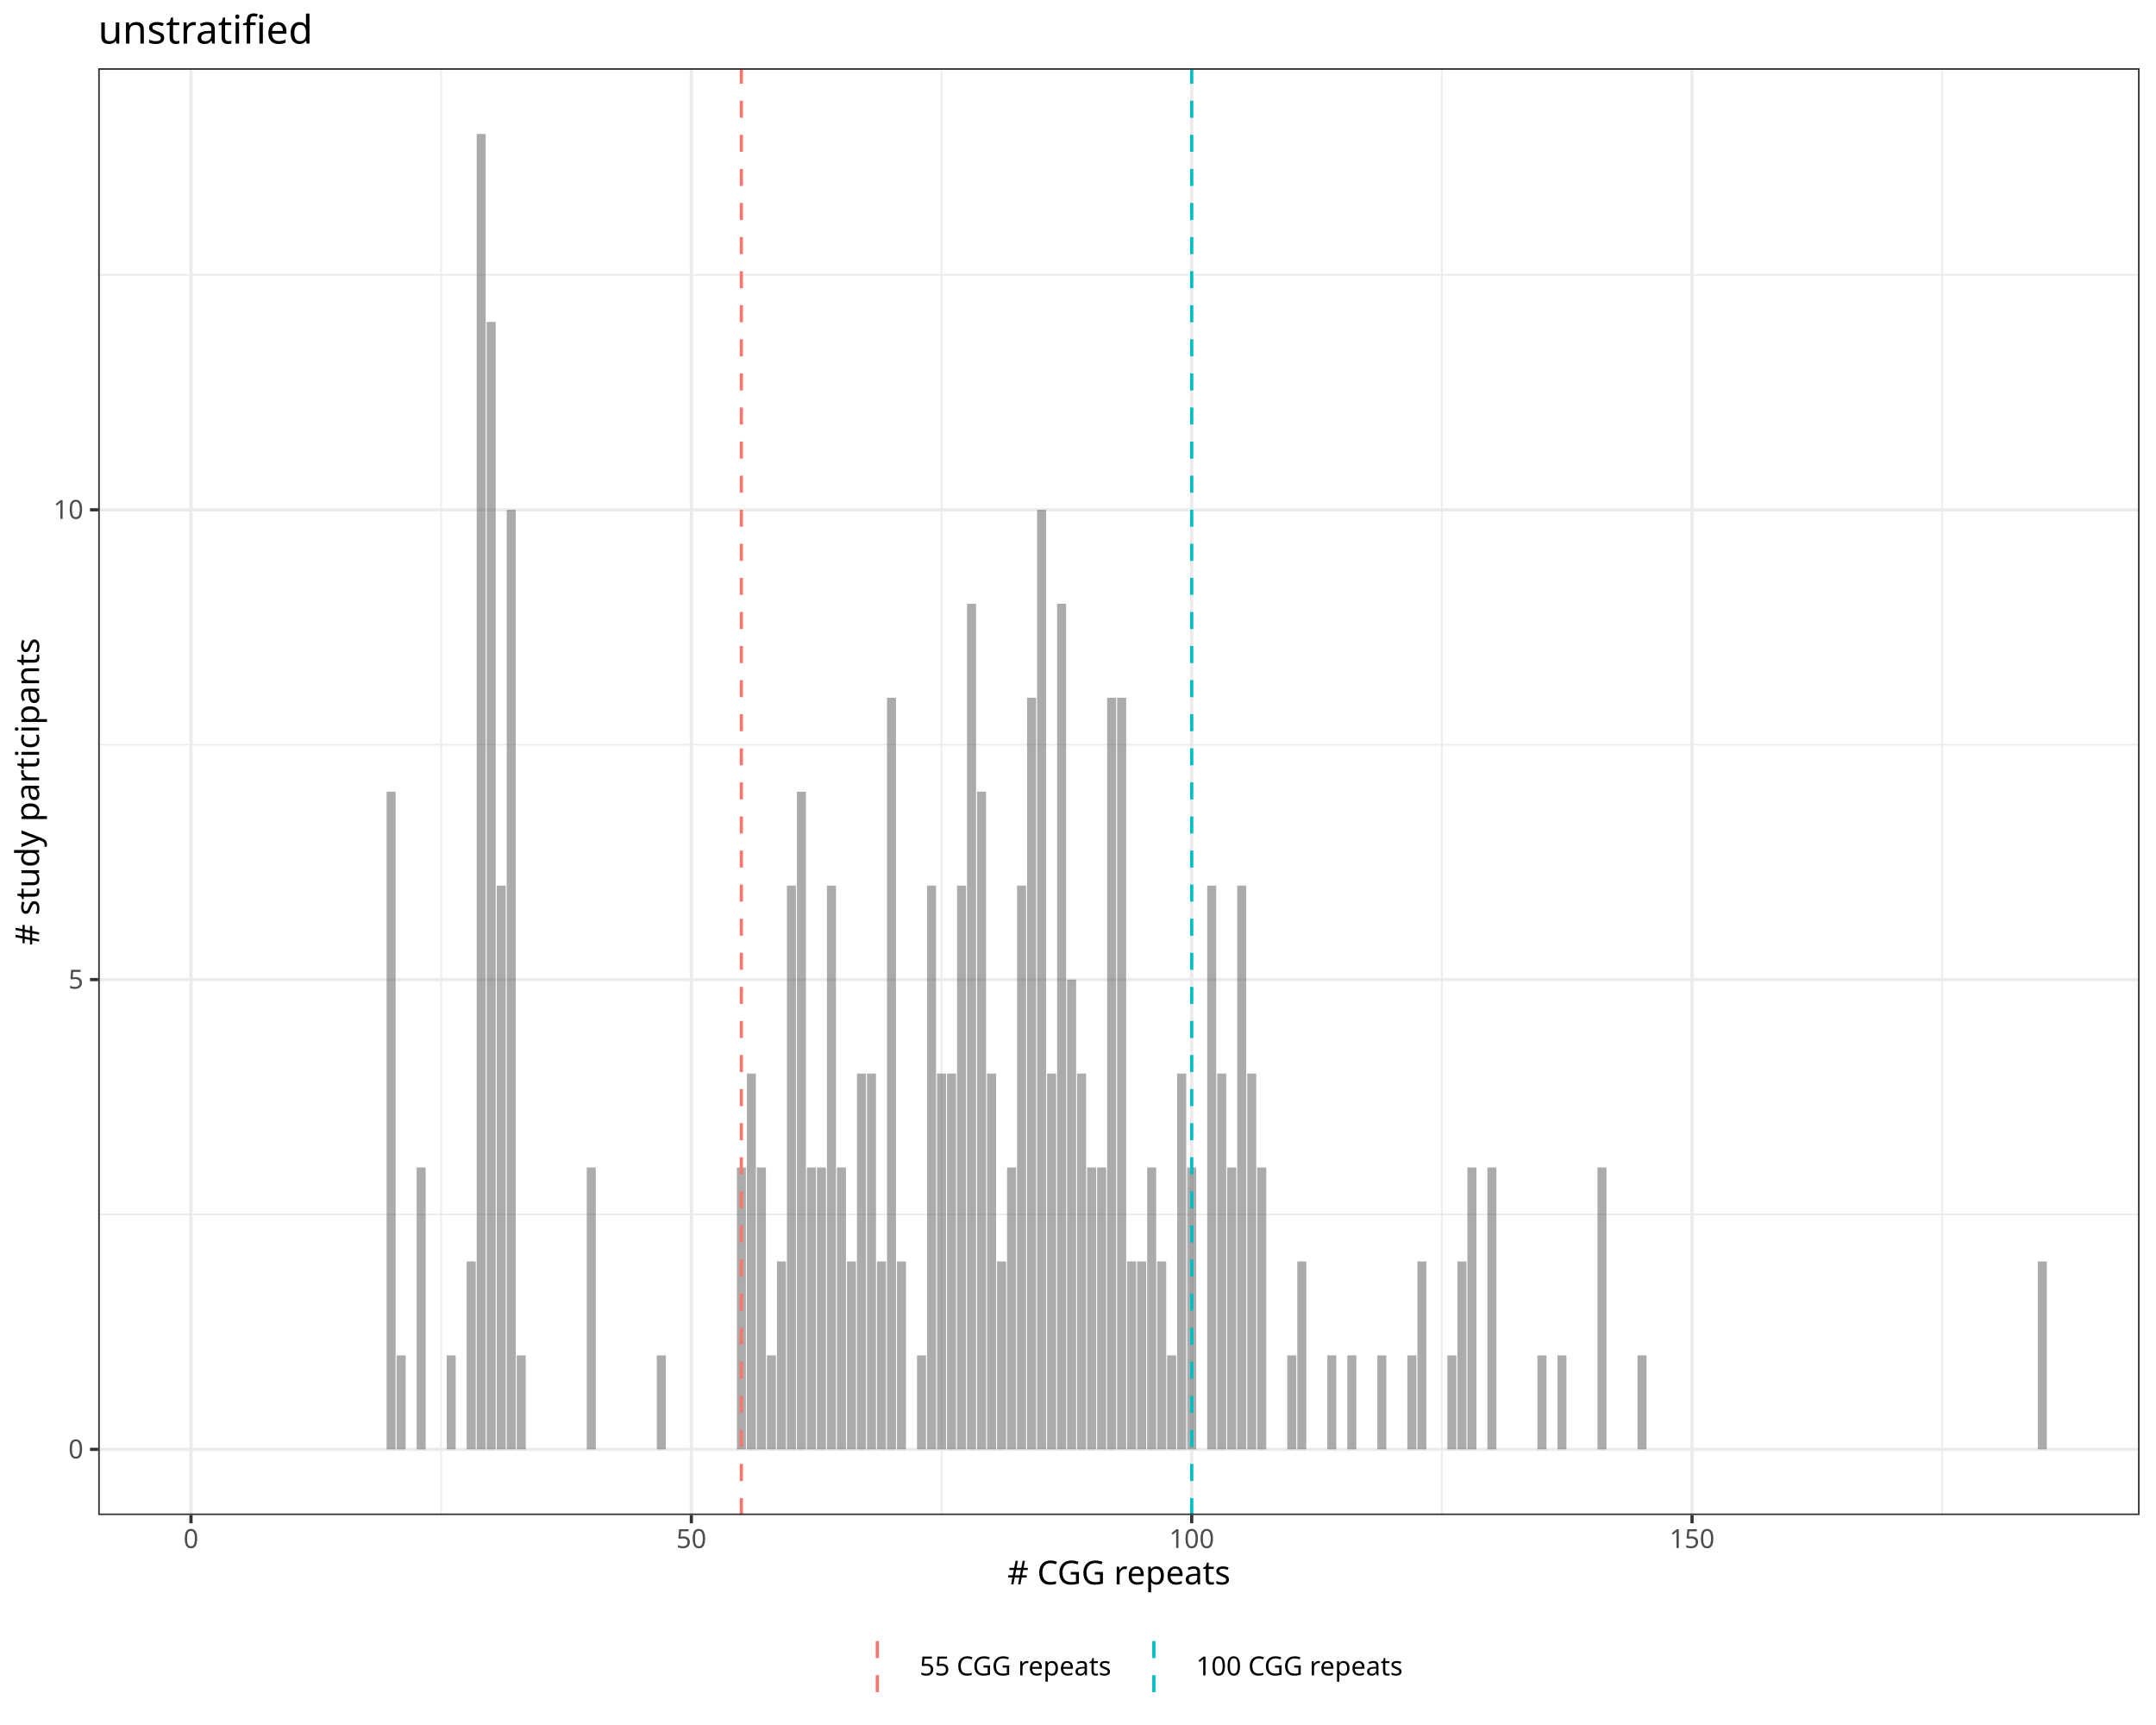
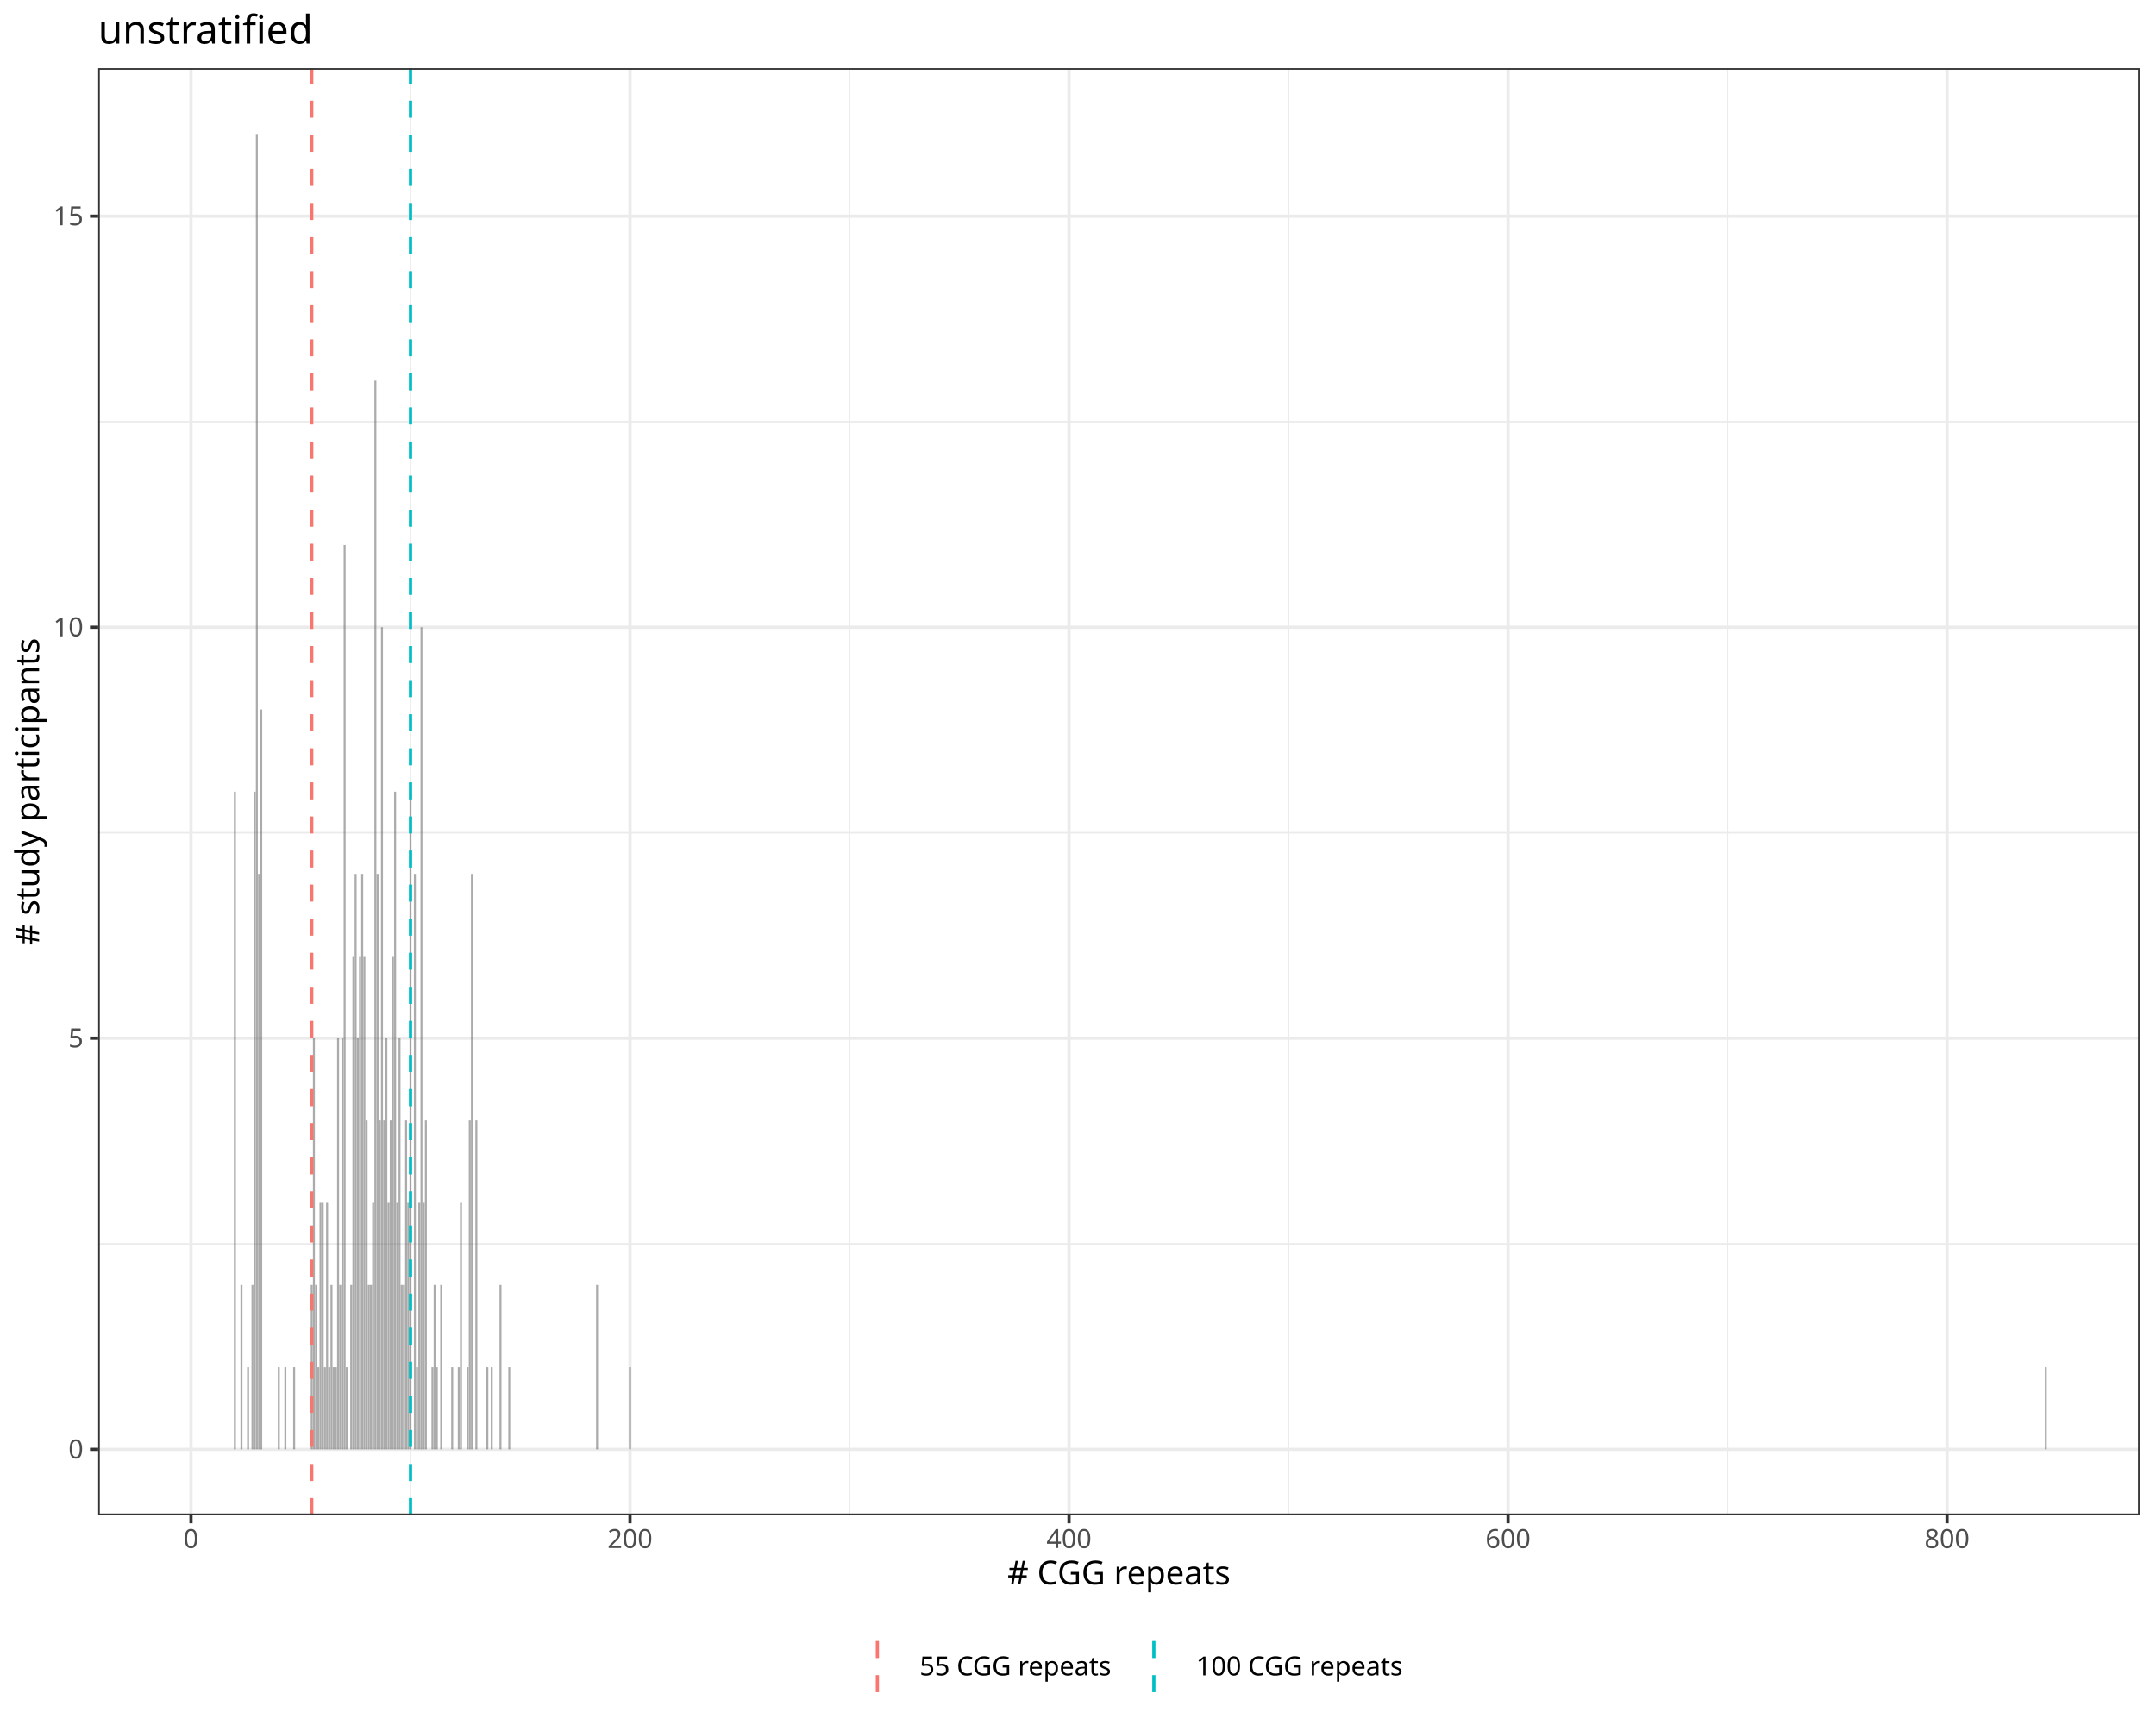
<svg xmlns="http://www.w3.org/2000/svg" class="svglite" data-engine-version="2.0" width="720.00pt" height="576.00pt" viewBox="0 0 720.00 576.00">
  <defs>
    <style type="text/css">
    .svglite line, .svglite polyline, .svglite polygon, .svglite path, .svglite rect, .svglite circle {
      fill: none;
      stroke: #000000;
      stroke-linecap: round;
      stroke-linejoin: round;
      stroke-miterlimit: 10.00;
    }
  </style>
  </defs>
  <rect width="100%" height="100%" style="stroke: none; fill: #FFFFFF;" />
  <defs>
    <clipPath id="cpMC4wMHw3MjAuMDB8MC4wMHw1NzYuMDA=">
      <rect x="0.00" y="0.00" width="720.00" height="576.00" />
    </clipPath>
  </defs>
  <g clip-path="url(#cpMC4wMHw3MjAuMDB8MC4wMHw1NzYuMDA=)">
    <rect x="0.00" y="0.00" width="720.00" height="576.00" style="stroke-width: 1.07; stroke: #FFFFFF; fill: #FFFFFF;" />
  </g>
  <defs>
    <clipPath id="cpMzIuNzl8NzE0LjUyfDIyLjc4fDUwNS45MQ==">
      <rect x="32.79" y="22.78" width="681.73" height="483.13" />
    </clipPath>
  </defs>
  <g clip-path="url(#cpMzIuNzl8NzE0LjUyfDIyLjc4fDUwNS45MQ==)">
    <rect x="32.79" y="22.78" width="681.73" height="483.13" style="stroke-width: 1.07; stroke: none; fill: #FFFFFF;" />
-     <polyline points="32.79,405.52 714.52,405.52 " style="stroke-width: 0.53; stroke: #EBEBEB; stroke-linecap: butt;" />
-     <polyline points="32.79,248.66 714.52,248.66 " style="stroke-width: 0.53; stroke: #EBEBEB; stroke-linecap: butt;" />
-     <polyline points="32.79,91.80 714.52,91.80 " style="stroke-width: 0.53; stroke: #EBEBEB; stroke-linecap: butt;" />
-     <polyline points="147.33,505.91 147.33,22.78 " style="stroke-width: 0.53; stroke: #EBEBEB; stroke-linecap: butt;" />
-     <polyline points="314.42,505.91 314.42,22.78 " style="stroke-width: 0.53; stroke: #EBEBEB; stroke-linecap: butt;" />
-     <polyline points="481.52,505.91 481.52,22.78 " style="stroke-width: 0.53; stroke: #EBEBEB; stroke-linecap: butt;" />
-     <polyline points="648.61,505.91 648.61,22.78 " style="stroke-width: 0.53; stroke: #EBEBEB; stroke-linecap: butt;" />
+     <polyline points="32.79,415.33 714.52,415.33 " style="stroke-width: 0.53; stroke: #EBEBEB; stroke-linecap: butt;" />
+     <polyline points="32.79,278.07 714.52,278.07 " style="stroke-width: 0.53; stroke: #EBEBEB; stroke-linecap: butt;" />
+     <polyline points="32.79,140.82 714.52,140.82 " style="stroke-width: 0.53; stroke: #EBEBEB; stroke-linecap: butt;" />
+     <polyline points="137.09,505.91 137.09,22.78 " style="stroke-width: 0.53; stroke: #EBEBEB; stroke-linecap: butt;" />
+     <polyline points="283.69,505.91 283.69,22.78 " style="stroke-width: 0.53; stroke: #EBEBEB; stroke-linecap: butt;" />
+     <polyline points="430.30,505.91 430.30,22.78 " style="stroke-width: 0.53; stroke: #EBEBEB; stroke-linecap: butt;" />
+     <polyline points="576.91,505.91 576.91,22.78 " style="stroke-width: 0.53; stroke: #EBEBEB; stroke-linecap: butt;" />
    <polyline points="32.79,483.95 714.52,483.95 " style="stroke-width: 1.07; stroke: #EBEBEB; stroke-linecap: butt;" />
-     <polyline points="32.79,327.09 714.52,327.09 " style="stroke-width: 1.07; stroke: #EBEBEB; stroke-linecap: butt;" />
-     <polyline points="32.79,170.23 714.52,170.23 " style="stroke-width: 1.07; stroke: #EBEBEB; stroke-linecap: butt;" />
+     <polyline points="32.79,346.70 714.52,346.70 " style="stroke-width: 1.07; stroke: #EBEBEB; stroke-linecap: butt;" />
+     <polyline points="32.79,209.45 714.52,209.45 " style="stroke-width: 1.07; stroke: #EBEBEB; stroke-linecap: butt;" />
+     <polyline points="32.79,72.19 714.52,72.19 " style="stroke-width: 1.07; stroke: #EBEBEB; stroke-linecap: butt;" />
    <polyline points="63.78,505.91 63.78,22.78 " style="stroke-width: 1.07; stroke: #EBEBEB; stroke-linecap: butt;" />
-     <polyline points="230.88,505.91 230.88,22.78 " style="stroke-width: 1.07; stroke: #EBEBEB; stroke-linecap: butt;" />
-     <polyline points="397.97,505.91 397.97,22.78 " style="stroke-width: 1.07; stroke: #EBEBEB; stroke-linecap: butt;" />
-     <polyline points="565.06,505.91 565.06,22.78 " style="stroke-width: 1.07; stroke: #EBEBEB; stroke-linecap: butt;" />
-     <rect x="129.11" y="264.35" width="3.01" height="219.61" style="stroke-width: 1.07; stroke: none; stroke-linecap: butt; stroke-linejoin: miter; fill: #595959; fill-opacity: 0.50;" />
-     <rect x="132.46" y="452.58" width="3.01" height="31.37" style="stroke-width: 1.07; stroke: none; stroke-linecap: butt; stroke-linejoin: miter; fill: #595959; fill-opacity: 0.50;" />
-     <rect x="139.14" y="389.84" width="3.01" height="94.12" style="stroke-width: 1.07; stroke: none; stroke-linecap: butt; stroke-linejoin: miter; fill: #595959; fill-opacity: 0.50;" />
-     <rect x="149.17" y="452.58" width="3.01" height="31.37" style="stroke-width: 1.07; stroke: none; stroke-linecap: butt; stroke-linejoin: miter; fill: #595959; fill-opacity: 0.50;" />
-     <rect x="155.85" y="421.21" width="3.01" height="62.74" style="stroke-width: 1.07; stroke: none; stroke-linecap: butt; stroke-linejoin: miter; fill: #595959; fill-opacity: 0.50;" />
-     <rect x="159.19" y="44.74" width="3.01" height="439.21" style="stroke-width: 1.07; stroke: none; stroke-linecap: butt; stroke-linejoin: miter; fill: #595959; fill-opacity: 0.50;" />
-     <rect x="162.53" y="107.49" width="3.01" height="376.47" style="stroke-width: 1.07; stroke: none; stroke-linecap: butt; stroke-linejoin: miter; fill: #595959; fill-opacity: 0.50;" />
-     <rect x="165.88" y="295.72" width="3.01" height="188.23" style="stroke-width: 1.07; stroke: none; stroke-linecap: butt; stroke-linejoin: miter; fill: #595959; fill-opacity: 0.50;" />
-     <rect x="169.22" y="170.23" width="3.01" height="313.72" style="stroke-width: 1.07; stroke: none; stroke-linecap: butt; stroke-linejoin: miter; fill: #595959; fill-opacity: 0.50;" />
-     <rect x="172.56" y="452.58" width="3.01" height="31.37" style="stroke-width: 1.07; stroke: none; stroke-linecap: butt; stroke-linejoin: miter; fill: #595959; fill-opacity: 0.50;" />
-     <rect x="195.95" y="389.84" width="3.01" height="94.12" style="stroke-width: 1.07; stroke: none; stroke-linecap: butt; stroke-linejoin: miter; fill: #595959; fill-opacity: 0.50;" />
-     <rect x="219.35" y="452.58" width="3.01" height="31.37" style="stroke-width: 1.07; stroke: none; stroke-linecap: butt; stroke-linejoin: miter; fill: #595959; fill-opacity: 0.50;" />
-     <rect x="246.08" y="389.84" width="3.01" height="94.12" style="stroke-width: 1.07; stroke: none; stroke-linecap: butt; stroke-linejoin: miter; fill: #595959; fill-opacity: 0.50;" />
-     <rect x="249.42" y="358.47" width="3.01" height="125.49" style="stroke-width: 1.07; stroke: none; stroke-linecap: butt; stroke-linejoin: miter; fill: #595959; fill-opacity: 0.50;" />
-     <rect x="252.76" y="389.84" width="3.01" height="94.12" style="stroke-width: 1.07; stroke: none; stroke-linecap: butt; stroke-linejoin: miter; fill: #595959; fill-opacity: 0.50;" />
-     <rect x="256.11" y="452.58" width="3.01" height="31.37" style="stroke-width: 1.07; stroke: none; stroke-linecap: butt; stroke-linejoin: miter; fill: #595959; fill-opacity: 0.50;" />
-     <rect x="259.45" y="421.21" width="3.01" height="62.74" style="stroke-width: 1.07; stroke: none; stroke-linecap: butt; stroke-linejoin: miter; fill: #595959; fill-opacity: 0.50;" />
-     <rect x="262.79" y="295.72" width="3.01" height="188.23" style="stroke-width: 1.07; stroke: none; stroke-linecap: butt; stroke-linejoin: miter; fill: #595959; fill-opacity: 0.50;" />
-     <rect x="266.13" y="264.35" width="3.01" height="219.61" style="stroke-width: 1.07; stroke: none; stroke-linecap: butt; stroke-linejoin: miter; fill: #595959; fill-opacity: 0.50;" />
-     <rect x="269.47" y="389.84" width="3.01" height="94.12" style="stroke-width: 1.07; stroke: none; stroke-linecap: butt; stroke-linejoin: miter; fill: #595959; fill-opacity: 0.50;" />
-     <rect x="272.82" y="389.84" width="3.01" height="94.12" style="stroke-width: 1.07; stroke: none; stroke-linecap: butt; stroke-linejoin: miter; fill: #595959; fill-opacity: 0.50;" />
-     <rect x="276.16" y="295.72" width="3.01" height="188.23" style="stroke-width: 1.07; stroke: none; stroke-linecap: butt; stroke-linejoin: miter; fill: #595959; fill-opacity: 0.50;" />
-     <rect x="279.50" y="389.84" width="3.01" height="94.12" style="stroke-width: 1.07; stroke: none; stroke-linecap: butt; stroke-linejoin: miter; fill: #595959; fill-opacity: 0.50;" />
-     <rect x="282.84" y="421.21" width="3.01" height="62.74" style="stroke-width: 1.07; stroke: none; stroke-linecap: butt; stroke-linejoin: miter; fill: #595959; fill-opacity: 0.50;" />
-     <rect x="286.18" y="358.47" width="3.01" height="125.49" style="stroke-width: 1.07; stroke: none; stroke-linecap: butt; stroke-linejoin: miter; fill: #595959; fill-opacity: 0.50;" />
-     <rect x="289.53" y="358.47" width="3.01" height="125.49" style="stroke-width: 1.07; stroke: none; stroke-linecap: butt; stroke-linejoin: miter; fill: #595959; fill-opacity: 0.50;" />
-     <rect x="292.87" y="421.21" width="3.01" height="62.74" style="stroke-width: 1.07; stroke: none; stroke-linecap: butt; stroke-linejoin: miter; fill: #595959; fill-opacity: 0.50;" />
-     <rect x="296.21" y="232.98" width="3.01" height="250.98" style="stroke-width: 1.07; stroke: none; stroke-linecap: butt; stroke-linejoin: miter; fill: #595959; fill-opacity: 0.50;" />
-     <rect x="299.55" y="421.21" width="3.01" height="62.74" style="stroke-width: 1.07; stroke: none; stroke-linecap: butt; stroke-linejoin: miter; fill: #595959; fill-opacity: 0.50;" />
-     <rect x="306.23" y="452.58" width="3.01" height="31.37" style="stroke-width: 1.07; stroke: none; stroke-linecap: butt; stroke-linejoin: miter; fill: #595959; fill-opacity: 0.50;" />
-     <rect x="309.58" y="295.72" width="3.01" height="188.23" style="stroke-width: 1.07; stroke: none; stroke-linecap: butt; stroke-linejoin: miter; fill: #595959; fill-opacity: 0.50;" />
-     <rect x="312.92" y="358.47" width="3.01" height="125.49" style="stroke-width: 1.07; stroke: none; stroke-linecap: butt; stroke-linejoin: miter; fill: #595959; fill-opacity: 0.50;" />
-     <rect x="316.26" y="358.47" width="3.01" height="125.49" style="stroke-width: 1.07; stroke: none; stroke-linecap: butt; stroke-linejoin: miter; fill: #595959; fill-opacity: 0.50;" />
-     <rect x="319.60" y="295.72" width="3.01" height="188.23" style="stroke-width: 1.07; stroke: none; stroke-linecap: butt; stroke-linejoin: miter; fill: #595959; fill-opacity: 0.50;" />
-     <rect x="322.94" y="201.60" width="3.01" height="282.35" style="stroke-width: 1.07; stroke: none; stroke-linecap: butt; stroke-linejoin: miter; fill: #595959; fill-opacity: 0.50;" />
-     <rect x="326.29" y="264.35" width="3.01" height="219.61" style="stroke-width: 1.07; stroke: none; stroke-linecap: butt; stroke-linejoin: miter; fill: #595959; fill-opacity: 0.50;" />
-     <rect x="329.63" y="358.47" width="3.01" height="125.49" style="stroke-width: 1.07; stroke: none; stroke-linecap: butt; stroke-linejoin: miter; fill: #595959; fill-opacity: 0.50;" />
-     <rect x="332.97" y="421.21" width="3.01" height="62.74" style="stroke-width: 1.07; stroke: none; stroke-linecap: butt; stroke-linejoin: miter; fill: #595959; fill-opacity: 0.50;" />
-     <rect x="336.31" y="389.84" width="3.01" height="94.12" style="stroke-width: 1.07; stroke: none; stroke-linecap: butt; stroke-linejoin: miter; fill: #595959; fill-opacity: 0.50;" />
-     <rect x="339.65" y="295.72" width="3.01" height="188.23" style="stroke-width: 1.07; stroke: none; stroke-linecap: butt; stroke-linejoin: miter; fill: #595959; fill-opacity: 0.50;" />
-     <rect x="343.00" y="232.98" width="3.01" height="250.98" style="stroke-width: 1.07; stroke: none; stroke-linecap: butt; stroke-linejoin: miter; fill: #595959; fill-opacity: 0.50;" />
-     <rect x="346.34" y="170.23" width="3.01" height="313.72" style="stroke-width: 1.07; stroke: none; stroke-linecap: butt; stroke-linejoin: miter; fill: #595959; fill-opacity: 0.50;" />
-     <rect x="349.68" y="358.47" width="3.01" height="125.49" style="stroke-width: 1.07; stroke: none; stroke-linecap: butt; stroke-linejoin: miter; fill: #595959; fill-opacity: 0.50;" />
-     <rect x="353.02" y="201.60" width="3.01" height="282.35" style="stroke-width: 1.07; stroke: none; stroke-linecap: butt; stroke-linejoin: miter; fill: #595959; fill-opacity: 0.50;" />
-     <rect x="356.36" y="327.09" width="3.01" height="156.86" style="stroke-width: 1.07; stroke: none; stroke-linecap: butt; stroke-linejoin: miter; fill: #595959; fill-opacity: 0.50;" />
-     <rect x="359.70" y="358.47" width="3.01" height="125.49" style="stroke-width: 1.07; stroke: none; stroke-linecap: butt; stroke-linejoin: miter; fill: #595959; fill-opacity: 0.50;" />
-     <rect x="363.05" y="389.84" width="3.01" height="94.12" style="stroke-width: 1.07; stroke: none; stroke-linecap: butt; stroke-linejoin: miter; fill: #595959; fill-opacity: 0.50;" />
-     <rect x="366.39" y="389.84" width="3.01" height="94.12" style="stroke-width: 1.07; stroke: none; stroke-linecap: butt; stroke-linejoin: miter; fill: #595959; fill-opacity: 0.50;" />
-     <rect x="369.73" y="232.98" width="3.01" height="250.98" style="stroke-width: 1.07; stroke: none; stroke-linecap: butt; stroke-linejoin: miter; fill: #595959; fill-opacity: 0.50;" />
-     <rect x="373.07" y="232.98" width="3.01" height="250.98" style="stroke-width: 1.07; stroke: none; stroke-linecap: butt; stroke-linejoin: miter; fill: #595959; fill-opacity: 0.50;" />
-     <rect x="376.41" y="421.21" width="3.01" height="62.74" style="stroke-width: 1.07; stroke: none; stroke-linecap: butt; stroke-linejoin: miter; fill: #595959; fill-opacity: 0.50;" />
-     <rect x="379.76" y="421.21" width="3.01" height="62.74" style="stroke-width: 1.07; stroke: none; stroke-linecap: butt; stroke-linejoin: miter; fill: #595959; fill-opacity: 0.50;" />
-     <rect x="383.10" y="389.84" width="3.01" height="94.12" style="stroke-width: 1.07; stroke: none; stroke-linecap: butt; stroke-linejoin: miter; fill: #595959; fill-opacity: 0.50;" />
-     <rect x="386.44" y="421.21" width="3.01" height="62.74" style="stroke-width: 1.07; stroke: none; stroke-linecap: butt; stroke-linejoin: miter; fill: #595959; fill-opacity: 0.50;" />
-     <rect x="389.78" y="452.58" width="3.01" height="31.37" style="stroke-width: 1.07; stroke: none; stroke-linecap: butt; stroke-linejoin: miter; fill: #595959; fill-opacity: 0.50;" />
-     <rect x="393.12" y="358.47" width="3.01" height="125.49" style="stroke-width: 1.07; stroke: none; stroke-linecap: butt; stroke-linejoin: miter; fill: #595959; fill-opacity: 0.50;" />
-     <rect x="396.47" y="389.84" width="3.01" height="94.12" style="stroke-width: 1.07; stroke: none; stroke-linecap: butt; stroke-linejoin: miter; fill: #595959; fill-opacity: 0.50;" />
-     <rect x="403.15" y="295.72" width="3.01" height="188.23" style="stroke-width: 1.07; stroke: none; stroke-linecap: butt; stroke-linejoin: miter; fill: #595959; fill-opacity: 0.50;" />
-     <rect x="406.49" y="358.47" width="3.01" height="125.49" style="stroke-width: 1.07; stroke: none; stroke-linecap: butt; stroke-linejoin: miter; fill: #595959; fill-opacity: 0.50;" />
-     <rect x="409.83" y="389.84" width="3.01" height="94.12" style="stroke-width: 1.07; stroke: none; stroke-linecap: butt; stroke-linejoin: miter; fill: #595959; fill-opacity: 0.50;" />
-     <rect x="413.17" y="295.72" width="3.01" height="188.23" style="stroke-width: 1.07; stroke: none; stroke-linecap: butt; stroke-linejoin: miter; fill: #595959; fill-opacity: 0.50;" />
-     <rect x="416.52" y="358.47" width="3.01" height="125.49" style="stroke-width: 1.07; stroke: none; stroke-linecap: butt; stroke-linejoin: miter; fill: #595959; fill-opacity: 0.50;" />
-     <rect x="419.86" y="389.84" width="3.01" height="94.12" style="stroke-width: 1.07; stroke: none; stroke-linecap: butt; stroke-linejoin: miter; fill: #595959; fill-opacity: 0.50;" />
-     <rect x="429.88" y="452.58" width="3.01" height="31.37" style="stroke-width: 1.07; stroke: none; stroke-linecap: butt; stroke-linejoin: miter; fill: #595959; fill-opacity: 0.50;" />
-     <rect x="433.23" y="421.21" width="3.01" height="62.74" style="stroke-width: 1.07; stroke: none; stroke-linecap: butt; stroke-linejoin: miter; fill: #595959; fill-opacity: 0.50;" />
-     <rect x="443.25" y="452.58" width="3.01" height="31.37" style="stroke-width: 1.07; stroke: none; stroke-linecap: butt; stroke-linejoin: miter; fill: #595959; fill-opacity: 0.50;" />
-     <rect x="449.94" y="452.58" width="3.01" height="31.37" style="stroke-width: 1.07; stroke: none; stroke-linecap: butt; stroke-linejoin: miter; fill: #595959; fill-opacity: 0.50;" />
-     <rect x="459.96" y="452.58" width="3.01" height="31.37" style="stroke-width: 1.07; stroke: none; stroke-linecap: butt; stroke-linejoin: miter; fill: #595959; fill-opacity: 0.50;" />
-     <rect x="469.99" y="452.58" width="3.01" height="31.37" style="stroke-width: 1.07; stroke: none; stroke-linecap: butt; stroke-linejoin: miter; fill: #595959; fill-opacity: 0.50;" />
-     <rect x="473.33" y="421.21" width="3.01" height="62.74" style="stroke-width: 1.07; stroke: none; stroke-linecap: butt; stroke-linejoin: miter; fill: #595959; fill-opacity: 0.50;" />
-     <rect x="483.35" y="452.58" width="3.01" height="31.37" style="stroke-width: 1.07; stroke: none; stroke-linecap: butt; stroke-linejoin: miter; fill: #595959; fill-opacity: 0.50;" />
-     <rect x="486.70" y="421.21" width="3.01" height="62.74" style="stroke-width: 1.07; stroke: none; stroke-linecap: butt; stroke-linejoin: miter; fill: #595959; fill-opacity: 0.50;" />
-     <rect x="490.04" y="389.84" width="3.01" height="94.12" style="stroke-width: 1.07; stroke: none; stroke-linecap: butt; stroke-linejoin: miter; fill: #595959; fill-opacity: 0.50;" />
-     <rect x="496.72" y="389.84" width="3.01" height="94.12" style="stroke-width: 1.07; stroke: none; stroke-linecap: butt; stroke-linejoin: miter; fill: #595959; fill-opacity: 0.50;" />
-     <rect x="513.43" y="452.58" width="3.01" height="31.37" style="stroke-width: 1.07; stroke: none; stroke-linecap: butt; stroke-linejoin: miter; fill: #595959; fill-opacity: 0.50;" />
-     <rect x="520.11" y="452.58" width="3.01" height="31.37" style="stroke-width: 1.07; stroke: none; stroke-linecap: butt; stroke-linejoin: miter; fill: #595959; fill-opacity: 0.50;" />
-     <rect x="533.48" y="389.84" width="3.01" height="94.12" style="stroke-width: 1.07; stroke: none; stroke-linecap: butt; stroke-linejoin: miter; fill: #595959; fill-opacity: 0.50;" />
-     <rect x="546.85" y="452.58" width="3.01" height="31.37" style="stroke-width: 1.07; stroke: none; stroke-linecap: butt; stroke-linejoin: miter; fill: #595959; fill-opacity: 0.50;" />
-     <rect x="680.53" y="421.21" width="3.01" height="62.74" style="stroke-width: 1.07; stroke: none; stroke-linecap: butt; stroke-linejoin: miter; fill: #595959; fill-opacity: 0.50;" />
-     <line x1="247.58" y1="505.91" x2="247.58" y2="22.78" style="stroke-width: 1.07; stroke: #F8766D; stroke-dasharray: 5.69,5.69; stroke-linecap: butt;" />
-     <line x1="397.97" y1="505.91" x2="397.97" y2="22.78" style="stroke-width: 1.07; stroke: #00BFC4; stroke-dasharray: 5.69,5.69; stroke-linecap: butt;" />
+     <polyline points="210.39,505.91 210.39,22.78 " style="stroke-width: 1.07; stroke: #EBEBEB; stroke-linecap: butt;" />
+     <polyline points="357.00,505.91 357.00,22.78 " style="stroke-width: 1.07; stroke: #EBEBEB; stroke-linecap: butt;" />
+     <polyline points="503.61,505.91 503.61,22.78 " style="stroke-width: 1.07; stroke: #EBEBEB; stroke-linecap: butt;" />
+     <polyline points="650.22,505.91 650.22,22.78 " style="stroke-width: 1.07; stroke: #EBEBEB; stroke-linecap: butt;" />
+     <rect x="78.11" y="264.35" width="0.66" height="219.61" style="stroke-width: 1.07; stroke: none; stroke-linecap: butt; stroke-linejoin: miter; fill: #595959; fill-opacity: 0.50;" />
+     <rect x="80.31" y="429.05" width="0.66" height="54.90" style="stroke-width: 1.07; stroke: none; stroke-linecap: butt; stroke-linejoin: miter; fill: #595959; fill-opacity: 0.50;" />
+     <rect x="82.51" y="456.50" width="0.66" height="27.45" style="stroke-width: 1.07; stroke: none; stroke-linecap: butt; stroke-linejoin: miter; fill: #595959; fill-opacity: 0.50;" />
+     <rect x="83.98" y="429.05" width="0.66" height="54.90" style="stroke-width: 1.07; stroke: none; stroke-linecap: butt; stroke-linejoin: miter; fill: #595959; fill-opacity: 0.50;" />
+     <rect x="84.71" y="264.35" width="0.66" height="219.61" style="stroke-width: 1.07; stroke: none; stroke-linecap: butt; stroke-linejoin: miter; fill: #595959; fill-opacity: 0.50;" />
+     <rect x="85.44" y="44.74" width="0.66" height="439.21" style="stroke-width: 1.07; stroke: none; stroke-linecap: butt; stroke-linejoin: miter; fill: #595959; fill-opacity: 0.50;" />
+     <rect x="86.18" y="291.80" width="0.66" height="192.15" style="stroke-width: 1.07; stroke: none; stroke-linecap: butt; stroke-linejoin: miter; fill: #595959; fill-opacity: 0.50;" />
+     <rect x="86.91" y="236.90" width="0.66" height="247.06" style="stroke-width: 1.07; stroke: none; stroke-linecap: butt; stroke-linejoin: miter; fill: #595959; fill-opacity: 0.50;" />
+     <rect x="92.77" y="456.50" width="0.66" height="27.45" style="stroke-width: 1.07; stroke: none; stroke-linecap: butt; stroke-linejoin: miter; fill: #595959; fill-opacity: 0.50;" />
+     <rect x="94.97" y="456.50" width="0.66" height="27.45" style="stroke-width: 1.07; stroke: none; stroke-linecap: butt; stroke-linejoin: miter; fill: #595959; fill-opacity: 0.50;" />
+     <rect x="97.90" y="456.50" width="0.66" height="27.45" style="stroke-width: 1.07; stroke: none; stroke-linecap: butt; stroke-linejoin: miter; fill: #595959; fill-opacity: 0.50;" />
+     <rect x="103.77" y="429.05" width="0.66" height="54.90" style="stroke-width: 1.07; stroke: none; stroke-linecap: butt; stroke-linejoin: miter; fill: #595959; fill-opacity: 0.50;" />
+     <rect x="104.50" y="346.70" width="0.66" height="137.25" style="stroke-width: 1.07; stroke: none; stroke-linecap: butt; stroke-linejoin: miter; fill: #595959; fill-opacity: 0.50;" />
+     <rect x="105.23" y="429.05" width="0.66" height="54.90" style="stroke-width: 1.07; stroke: none; stroke-linecap: butt; stroke-linejoin: miter; fill: #595959; fill-opacity: 0.50;" />
+     <rect x="105.97" y="456.50" width="0.66" height="27.45" style="stroke-width: 1.07; stroke: none; stroke-linecap: butt; stroke-linejoin: miter; fill: #595959; fill-opacity: 0.50;" />
+     <rect x="106.70" y="401.60" width="0.66" height="82.35" style="stroke-width: 1.07; stroke: none; stroke-linecap: butt; stroke-linejoin: miter; fill: #595959; fill-opacity: 0.50;" />
+     <rect x="107.43" y="401.60" width="0.66" height="82.35" style="stroke-width: 1.07; stroke: none; stroke-linecap: butt; stroke-linejoin: miter; fill: #595959; fill-opacity: 0.50;" />
+     <rect x="108.17" y="456.50" width="0.66" height="27.45" style="stroke-width: 1.07; stroke: none; stroke-linecap: butt; stroke-linejoin: miter; fill: #595959; fill-opacity: 0.50;" />
+     <rect x="108.90" y="401.60" width="0.66" height="82.35" style="stroke-width: 1.07; stroke: none; stroke-linecap: butt; stroke-linejoin: miter; fill: #595959; fill-opacity: 0.50;" />
+     <rect x="109.63" y="456.50" width="0.66" height="27.45" style="stroke-width: 1.07; stroke: none; stroke-linecap: butt; stroke-linejoin: miter; fill: #595959; fill-opacity: 0.50;" />
+     <rect x="110.37" y="429.05" width="0.66" height="54.90" style="stroke-width: 1.07; stroke: none; stroke-linecap: butt; stroke-linejoin: miter; fill: #595959; fill-opacity: 0.50;" />
+     <rect x="111.10" y="456.50" width="0.66" height="27.45" style="stroke-width: 1.07; stroke: none; stroke-linecap: butt; stroke-linejoin: miter; fill: #595959; fill-opacity: 0.50;" />
+     <rect x="111.83" y="456.50" width="0.66" height="27.45" style="stroke-width: 1.07; stroke: none; stroke-linecap: butt; stroke-linejoin: miter; fill: #595959; fill-opacity: 0.50;" />
+     <rect x="112.57" y="346.70" width="0.66" height="137.25" style="stroke-width: 1.07; stroke: none; stroke-linecap: butt; stroke-linejoin: miter; fill: #595959; fill-opacity: 0.50;" />
+     <rect x="113.30" y="429.05" width="0.66" height="54.90" style="stroke-width: 1.07; stroke: none; stroke-linecap: butt; stroke-linejoin: miter; fill: #595959; fill-opacity: 0.50;" />
+     <rect x="114.03" y="346.70" width="0.66" height="137.25" style="stroke-width: 1.07; stroke: none; stroke-linecap: butt; stroke-linejoin: miter; fill: #595959; fill-opacity: 0.50;" />
+     <rect x="114.76" y="182.00" width="0.66" height="301.96" style="stroke-width: 1.07; stroke: none; stroke-linecap: butt; stroke-linejoin: miter; fill: #595959; fill-opacity: 0.50;" />
+     <rect x="115.50" y="456.50" width="0.66" height="27.45" style="stroke-width: 1.07; stroke: none; stroke-linecap: butt; stroke-linejoin: miter; fill: #595959; fill-opacity: 0.50;" />
+     <rect x="116.96" y="429.05" width="0.66" height="54.90" style="stroke-width: 1.07; stroke: none; stroke-linecap: butt; stroke-linejoin: miter; fill: #595959; fill-opacity: 0.50;" />
+     <rect x="117.70" y="319.25" width="0.66" height="164.70" style="stroke-width: 1.07; stroke: none; stroke-linecap: butt; stroke-linejoin: miter; fill: #595959; fill-opacity: 0.50;" />
+     <rect x="118.43" y="291.80" width="0.66" height="192.15" style="stroke-width: 1.07; stroke: none; stroke-linecap: butt; stroke-linejoin: miter; fill: #595959; fill-opacity: 0.50;" />
+     <rect x="119.16" y="346.70" width="0.66" height="137.25" style="stroke-width: 1.07; stroke: none; stroke-linecap: butt; stroke-linejoin: miter; fill: #595959; fill-opacity: 0.50;" />
+     <rect x="119.90" y="319.25" width="0.66" height="164.70" style="stroke-width: 1.07; stroke: none; stroke-linecap: butt; stroke-linejoin: miter; fill: #595959; fill-opacity: 0.50;" />
+     <rect x="120.63" y="291.80" width="0.66" height="192.15" style="stroke-width: 1.07; stroke: none; stroke-linecap: butt; stroke-linejoin: miter; fill: #595959; fill-opacity: 0.50;" />
+     <rect x="121.36" y="319.25" width="0.66" height="164.70" style="stroke-width: 1.07; stroke: none; stroke-linecap: butt; stroke-linejoin: miter; fill: #595959; fill-opacity: 0.50;" />
+     <rect x="122.09" y="374.15" width="0.66" height="109.80" style="stroke-width: 1.07; stroke: none; stroke-linecap: butt; stroke-linejoin: miter; fill: #595959; fill-opacity: 0.50;" />
+     <rect x="122.83" y="429.05" width="0.66" height="54.90" style="stroke-width: 1.07; stroke: none; stroke-linecap: butt; stroke-linejoin: miter; fill: #595959; fill-opacity: 0.50;" />
+     <rect x="123.56" y="429.05" width="0.66" height="54.90" style="stroke-width: 1.07; stroke: none; stroke-linecap: butt; stroke-linejoin: miter; fill: #595959; fill-opacity: 0.50;" />
+     <rect x="124.29" y="401.60" width="0.66" height="82.35" style="stroke-width: 1.07; stroke: none; stroke-linecap: butt; stroke-linejoin: miter; fill: #595959; fill-opacity: 0.50;" />
+     <rect x="125.03" y="127.10" width="0.66" height="356.86" style="stroke-width: 1.07; stroke: none; stroke-linecap: butt; stroke-linejoin: miter; fill: #595959; fill-opacity: 0.50;" />
+     <rect x="125.76" y="291.80" width="0.66" height="192.15" style="stroke-width: 1.07; stroke: none; stroke-linecap: butt; stroke-linejoin: miter; fill: #595959; fill-opacity: 0.50;" />
+     <rect x="126.49" y="374.15" width="0.66" height="109.80" style="stroke-width: 1.07; stroke: none; stroke-linecap: butt; stroke-linejoin: miter; fill: #595959; fill-opacity: 0.50;" />
+     <rect x="127.23" y="209.45" width="0.66" height="274.51" style="stroke-width: 1.07; stroke: none; stroke-linecap: butt; stroke-linejoin: miter; fill: #595959; fill-opacity: 0.50;" />
+     <rect x="127.96" y="374.15" width="0.66" height="109.80" style="stroke-width: 1.07; stroke: none; stroke-linecap: butt; stroke-linejoin: miter; fill: #595959; fill-opacity: 0.50;" />
+     <rect x="128.69" y="346.70" width="0.66" height="137.25" style="stroke-width: 1.07; stroke: none; stroke-linecap: butt; stroke-linejoin: miter; fill: #595959; fill-opacity: 0.50;" />
+     <rect x="129.43" y="401.60" width="0.66" height="82.35" style="stroke-width: 1.07; stroke: none; stroke-linecap: butt; stroke-linejoin: miter; fill: #595959; fill-opacity: 0.50;" />
+     <rect x="130.16" y="374.15" width="0.66" height="109.80" style="stroke-width: 1.07; stroke: none; stroke-linecap: butt; stroke-linejoin: miter; fill: #595959; fill-opacity: 0.50;" />
+     <rect x="130.89" y="319.25" width="0.66" height="164.70" style="stroke-width: 1.07; stroke: none; stroke-linecap: butt; stroke-linejoin: miter; fill: #595959; fill-opacity: 0.50;" />
+     <rect x="131.62" y="264.35" width="0.66" height="219.61" style="stroke-width: 1.07; stroke: none; stroke-linecap: butt; stroke-linejoin: miter; fill: #595959; fill-opacity: 0.50;" />
+     <rect x="132.36" y="401.60" width="0.66" height="82.35" style="stroke-width: 1.07; stroke: none; stroke-linecap: butt; stroke-linejoin: miter; fill: #595959; fill-opacity: 0.50;" />
+     <rect x="133.09" y="346.70" width="0.66" height="137.25" style="stroke-width: 1.07; stroke: none; stroke-linecap: butt; stroke-linejoin: miter; fill: #595959; fill-opacity: 0.50;" />
+     <rect x="133.82" y="429.05" width="0.66" height="54.90" style="stroke-width: 1.07; stroke: none; stroke-linecap: butt; stroke-linejoin: miter; fill: #595959; fill-opacity: 0.50;" />
+     <rect x="134.56" y="429.05" width="0.66" height="54.90" style="stroke-width: 1.07; stroke: none; stroke-linecap: butt; stroke-linejoin: miter; fill: #595959; fill-opacity: 0.50;" />
+     <rect x="135.29" y="374.15" width="0.66" height="109.80" style="stroke-width: 1.07; stroke: none; stroke-linecap: butt; stroke-linejoin: miter; fill: #595959; fill-opacity: 0.50;" />
+     <rect x="136.02" y="401.60" width="0.66" height="82.35" style="stroke-width: 1.07; stroke: none; stroke-linecap: butt; stroke-linejoin: miter; fill: #595959; fill-opacity: 0.50;" />
+     <rect x="136.76" y="264.35" width="0.66" height="219.61" style="stroke-width: 1.07; stroke: none; stroke-linecap: butt; stroke-linejoin: miter; fill: #595959; fill-opacity: 0.50;" />
+     <rect x="138.22" y="291.80" width="0.66" height="192.15" style="stroke-width: 1.07; stroke: none; stroke-linecap: butt; stroke-linejoin: miter; fill: #595959; fill-opacity: 0.50;" />
+     <rect x="138.95" y="456.50" width="0.66" height="27.45" style="stroke-width: 1.07; stroke: none; stroke-linecap: butt; stroke-linejoin: miter; fill: #595959; fill-opacity: 0.50;" />
+     <rect x="139.69" y="401.60" width="0.66" height="82.35" style="stroke-width: 1.07; stroke: none; stroke-linecap: butt; stroke-linejoin: miter; fill: #595959; fill-opacity: 0.50;" />
+     <rect x="140.42" y="209.45" width="0.66" height="274.51" style="stroke-width: 1.07; stroke: none; stroke-linecap: butt; stroke-linejoin: miter; fill: #595959; fill-opacity: 0.50;" />
+     <rect x="141.15" y="401.60" width="0.66" height="82.35" style="stroke-width: 1.07; stroke: none; stroke-linecap: butt; stroke-linejoin: miter; fill: #595959; fill-opacity: 0.50;" />
+     <rect x="141.89" y="374.15" width="0.66" height="109.80" style="stroke-width: 1.07; stroke: none; stroke-linecap: butt; stroke-linejoin: miter; fill: #595959; fill-opacity: 0.50;" />
+     <rect x="144.09" y="456.50" width="0.66" height="27.45" style="stroke-width: 1.07; stroke: none; stroke-linecap: butt; stroke-linejoin: miter; fill: #595959; fill-opacity: 0.50;" />
+     <rect x="144.82" y="429.05" width="0.66" height="54.90" style="stroke-width: 1.07; stroke: none; stroke-linecap: butt; stroke-linejoin: miter; fill: #595959; fill-opacity: 0.50;" />
+     <rect x="145.55" y="456.50" width="0.66" height="27.45" style="stroke-width: 1.07; stroke: none; stroke-linecap: butt; stroke-linejoin: miter; fill: #595959; fill-opacity: 0.50;" />
+     <rect x="147.02" y="429.05" width="0.66" height="54.90" style="stroke-width: 1.07; stroke: none; stroke-linecap: butt; stroke-linejoin: miter; fill: #595959; fill-opacity: 0.50;" />
+     <rect x="150.68" y="456.50" width="0.66" height="27.45" style="stroke-width: 1.07; stroke: none; stroke-linecap: butt; stroke-linejoin: miter; fill: #595959; fill-opacity: 0.50;" />
+     <rect x="152.88" y="456.50" width="0.66" height="27.45" style="stroke-width: 1.07; stroke: none; stroke-linecap: butt; stroke-linejoin: miter; fill: #595959; fill-opacity: 0.50;" />
+     <rect x="153.62" y="401.60" width="0.66" height="82.35" style="stroke-width: 1.07; stroke: none; stroke-linecap: butt; stroke-linejoin: miter; fill: #595959; fill-opacity: 0.50;" />
+     <rect x="155.81" y="456.50" width="0.66" height="27.45" style="stroke-width: 1.07; stroke: none; stroke-linecap: butt; stroke-linejoin: miter; fill: #595959; fill-opacity: 0.50;" />
+     <rect x="156.55" y="374.15" width="0.66" height="109.80" style="stroke-width: 1.07; stroke: none; stroke-linecap: butt; stroke-linejoin: miter; fill: #595959; fill-opacity: 0.50;" />
+     <rect x="157.28" y="291.80" width="0.66" height="192.15" style="stroke-width: 1.07; stroke: none; stroke-linecap: butt; stroke-linejoin: miter; fill: #595959; fill-opacity: 0.50;" />
+     <rect x="158.75" y="374.15" width="0.66" height="109.80" style="stroke-width: 1.07; stroke: none; stroke-linecap: butt; stroke-linejoin: miter; fill: #595959; fill-opacity: 0.50;" />
+     <rect x="162.41" y="456.50" width="0.66" height="27.45" style="stroke-width: 1.07; stroke: none; stroke-linecap: butt; stroke-linejoin: miter; fill: #595959; fill-opacity: 0.50;" />
+     <rect x="163.88" y="456.50" width="0.66" height="27.45" style="stroke-width: 1.07; stroke: none; stroke-linecap: butt; stroke-linejoin: miter; fill: #595959; fill-opacity: 0.50;" />
+     <rect x="166.81" y="429.05" width="0.66" height="54.90" style="stroke-width: 1.07; stroke: none; stroke-linecap: butt; stroke-linejoin: miter; fill: #595959; fill-opacity: 0.50;" />
+     <rect x="169.74" y="456.50" width="0.66" height="27.45" style="stroke-width: 1.07; stroke: none; stroke-linecap: butt; stroke-linejoin: miter; fill: #595959; fill-opacity: 0.50;" />
+     <rect x="199.06" y="429.05" width="0.66" height="54.90" style="stroke-width: 1.07; stroke: none; stroke-linecap: butt; stroke-linejoin: miter; fill: #595959; fill-opacity: 0.50;" />
+     <rect x="210.06" y="456.50" width="0.66" height="27.45" style="stroke-width: 1.07; stroke: none; stroke-linecap: butt; stroke-linejoin: miter; fill: #595959; fill-opacity: 0.50;" />
+     <rect x="682.87" y="456.50" width="0.66" height="27.45" style="stroke-width: 1.07; stroke: none; stroke-linecap: butt; stroke-linejoin: miter; fill: #595959; fill-opacity: 0.50;" />
+     <line x1="104.10" y1="505.91" x2="104.10" y2="22.78" style="stroke-width: 1.07; stroke: #F8766D; stroke-dasharray: 5.69,5.69; stroke-linecap: butt;" />
+     <line x1="137.09" y1="505.91" x2="137.09" y2="22.78" style="stroke-width: 1.07; stroke: #00BFC4; stroke-dasharray: 5.69,5.69; stroke-linecap: butt;" />
    <rect x="32.79" y="22.78" width="681.73" height="483.13" style="stroke-width: 1.07; stroke: #333333;" />
  </g>
  <g clip-path="url(#cpMC4wMHw3MjAuMDB8MC4wMHw1NzYuMDA=)">
    <text x="27.86" y="486.98" text-anchor="end" style="font-size: 8.80px; fill: #4D4D4D; font-family: sans;" textLength="4.89px" lengthAdjust="spacingAndGlyphs">0</text>
-     <text x="27.86" y="330.12" text-anchor="end" style="font-size: 8.80px; fill: #4D4D4D; font-family: sans;" textLength="4.89px" lengthAdjust="spacingAndGlyphs">5</text>
-     <text x="27.86" y="173.26" text-anchor="end" style="font-size: 8.80px; fill: #4D4D4D; font-family: sans;" textLength="9.79px" lengthAdjust="spacingAndGlyphs">10</text>
+     <text x="27.86" y="349.73" text-anchor="end" style="font-size: 8.80px; fill: #4D4D4D; font-family: sans;" textLength="4.89px" lengthAdjust="spacingAndGlyphs">5</text>
+     <text x="27.86" y="212.48" text-anchor="end" style="font-size: 8.80px; fill: #4D4D4D; font-family: sans;" textLength="9.79px" lengthAdjust="spacingAndGlyphs">10</text>
+     <text x="27.86" y="75.22" text-anchor="end" style="font-size: 8.80px; fill: #4D4D4D; font-family: sans;" textLength="9.79px" lengthAdjust="spacingAndGlyphs">15</text>
    <polyline points="30.05,483.95 32.79,483.95 " style="stroke-width: 1.07; stroke: #333333; stroke-linecap: butt;" />
-     <polyline points="30.05,327.09 32.79,327.09 " style="stroke-width: 1.07; stroke: #333333; stroke-linecap: butt;" />
-     <polyline points="30.05,170.23 32.79,170.23 " style="stroke-width: 1.07; stroke: #333333; stroke-linecap: butt;" />
+     <polyline points="30.05,346.70 32.79,346.70 " style="stroke-width: 1.07; stroke: #333333; stroke-linecap: butt;" />
+     <polyline points="30.05,209.45 32.79,209.45 " style="stroke-width: 1.07; stroke: #333333; stroke-linecap: butt;" />
+     <polyline points="30.05,72.19 32.79,72.19 " style="stroke-width: 1.07; stroke: #333333; stroke-linecap: butt;" />
    <polyline points="63.78,508.65 63.78,505.91 " style="stroke-width: 1.07; stroke: #333333; stroke-linecap: butt;" />
-     <polyline points="230.88,508.65 230.88,505.91 " style="stroke-width: 1.07; stroke: #333333; stroke-linecap: butt;" />
-     <polyline points="397.97,508.65 397.97,505.91 " style="stroke-width: 1.07; stroke: #333333; stroke-linecap: butt;" />
-     <polyline points="565.06,508.65 565.06,505.91 " style="stroke-width: 1.07; stroke: #333333; stroke-linecap: butt;" />
+     <polyline points="210.39,508.65 210.39,505.91 " style="stroke-width: 1.07; stroke: #333333; stroke-linecap: butt;" />
+     <polyline points="357.00,508.65 357.00,505.91 " style="stroke-width: 1.07; stroke: #333333; stroke-linecap: butt;" />
+     <polyline points="503.61,508.65 503.61,505.91 " style="stroke-width: 1.07; stroke: #333333; stroke-linecap: butt;" />
+     <polyline points="650.22,508.65 650.22,505.91 " style="stroke-width: 1.07; stroke: #333333; stroke-linecap: butt;" />
    <text x="63.78" y="516.90" text-anchor="middle" style="font-size: 8.80px; fill: #4D4D4D; font-family: sans;" textLength="4.89px" lengthAdjust="spacingAndGlyphs">0</text>
-     <text x="230.88" y="516.90" text-anchor="middle" style="font-size: 8.80px; fill: #4D4D4D; font-family: sans;" textLength="9.79px" lengthAdjust="spacingAndGlyphs">50</text>
-     <text x="397.97" y="516.90" text-anchor="middle" style="font-size: 8.80px; fill: #4D4D4D; font-family: sans;" textLength="14.68px" lengthAdjust="spacingAndGlyphs">100</text>
-     <text x="565.06" y="516.90" text-anchor="middle" style="font-size: 8.80px; fill: #4D4D4D; font-family: sans;" textLength="14.68px" lengthAdjust="spacingAndGlyphs">150</text>
+     <text x="210.39" y="516.90" text-anchor="middle" style="font-size: 8.80px; fill: #4D4D4D; font-family: sans;" textLength="14.68px" lengthAdjust="spacingAndGlyphs">200</text>
+     <text x="357.00" y="516.90" text-anchor="middle" style="font-size: 8.80px; fill: #4D4D4D; font-family: sans;" textLength="14.68px" lengthAdjust="spacingAndGlyphs">400</text>
+     <text x="503.61" y="516.90" text-anchor="middle" style="font-size: 8.80px; fill: #4D4D4D; font-family: sans;" textLength="14.68px" lengthAdjust="spacingAndGlyphs">600</text>
+     <text x="650.22" y="516.90" text-anchor="middle" style="font-size: 8.80px; fill: #4D4D4D; font-family: sans;" textLength="14.68px" lengthAdjust="spacingAndGlyphs">800</text>
    <text x="373.66" y="529.04" text-anchor="middle" style="font-size: 11.00px; font-family: sans;" textLength="73.99px" lengthAdjust="spacingAndGlyphs"># CGG repeats</text>
    <text transform="translate(13.05,264.35) rotate(-90)" text-anchor="middle" style="font-size: 11.00px; font-family: sans;" textLength="94.79px" lengthAdjust="spacingAndGlyphs"># study participants</text>
    <rect x="273.40" y="542.28" width="200.51" height="28.24" style="stroke-width: 1.07; stroke: none; fill: #FFFFFF;" />
    <rect x="284.36" y="547.76" width="17.28" height="17.28" style="stroke-width: 1.07; stroke: none; fill: #FFFFFF;" />
    <line x1="293.00" y1="565.04" x2="293.00" y2="547.76" style="stroke-width: 1.07; stroke: #F8766D; stroke-dasharray: 5.69,5.69; stroke-linecap: butt;" />
    <rect x="376.69" y="547.76" width="17.28" height="17.28" style="stroke-width: 1.07; stroke: none; fill: #FFFFFF;" />
    <line x1="385.33" y1="565.04" x2="385.33" y2="547.76" style="stroke-width: 1.07; stroke: #00BFC4; stroke-dasharray: 5.69,5.69; stroke-linecap: butt;" />
    <text x="307.12" y="559.43" style="font-size: 8.80px; font-family: sans;" textLength="64.09px" lengthAdjust="spacingAndGlyphs">55 CGG repeats</text>
    <text x="399.45" y="559.43" style="font-size: 8.80px; font-family: sans;" textLength="68.98px" lengthAdjust="spacingAndGlyphs">100 CGG repeats</text>
    <text x="32.79" y="14.56" style="font-size: 13.20px; font-family: sans;" textLength="64.57px" lengthAdjust="spacingAndGlyphs">unstratified</text>
  </g>
</svg>
